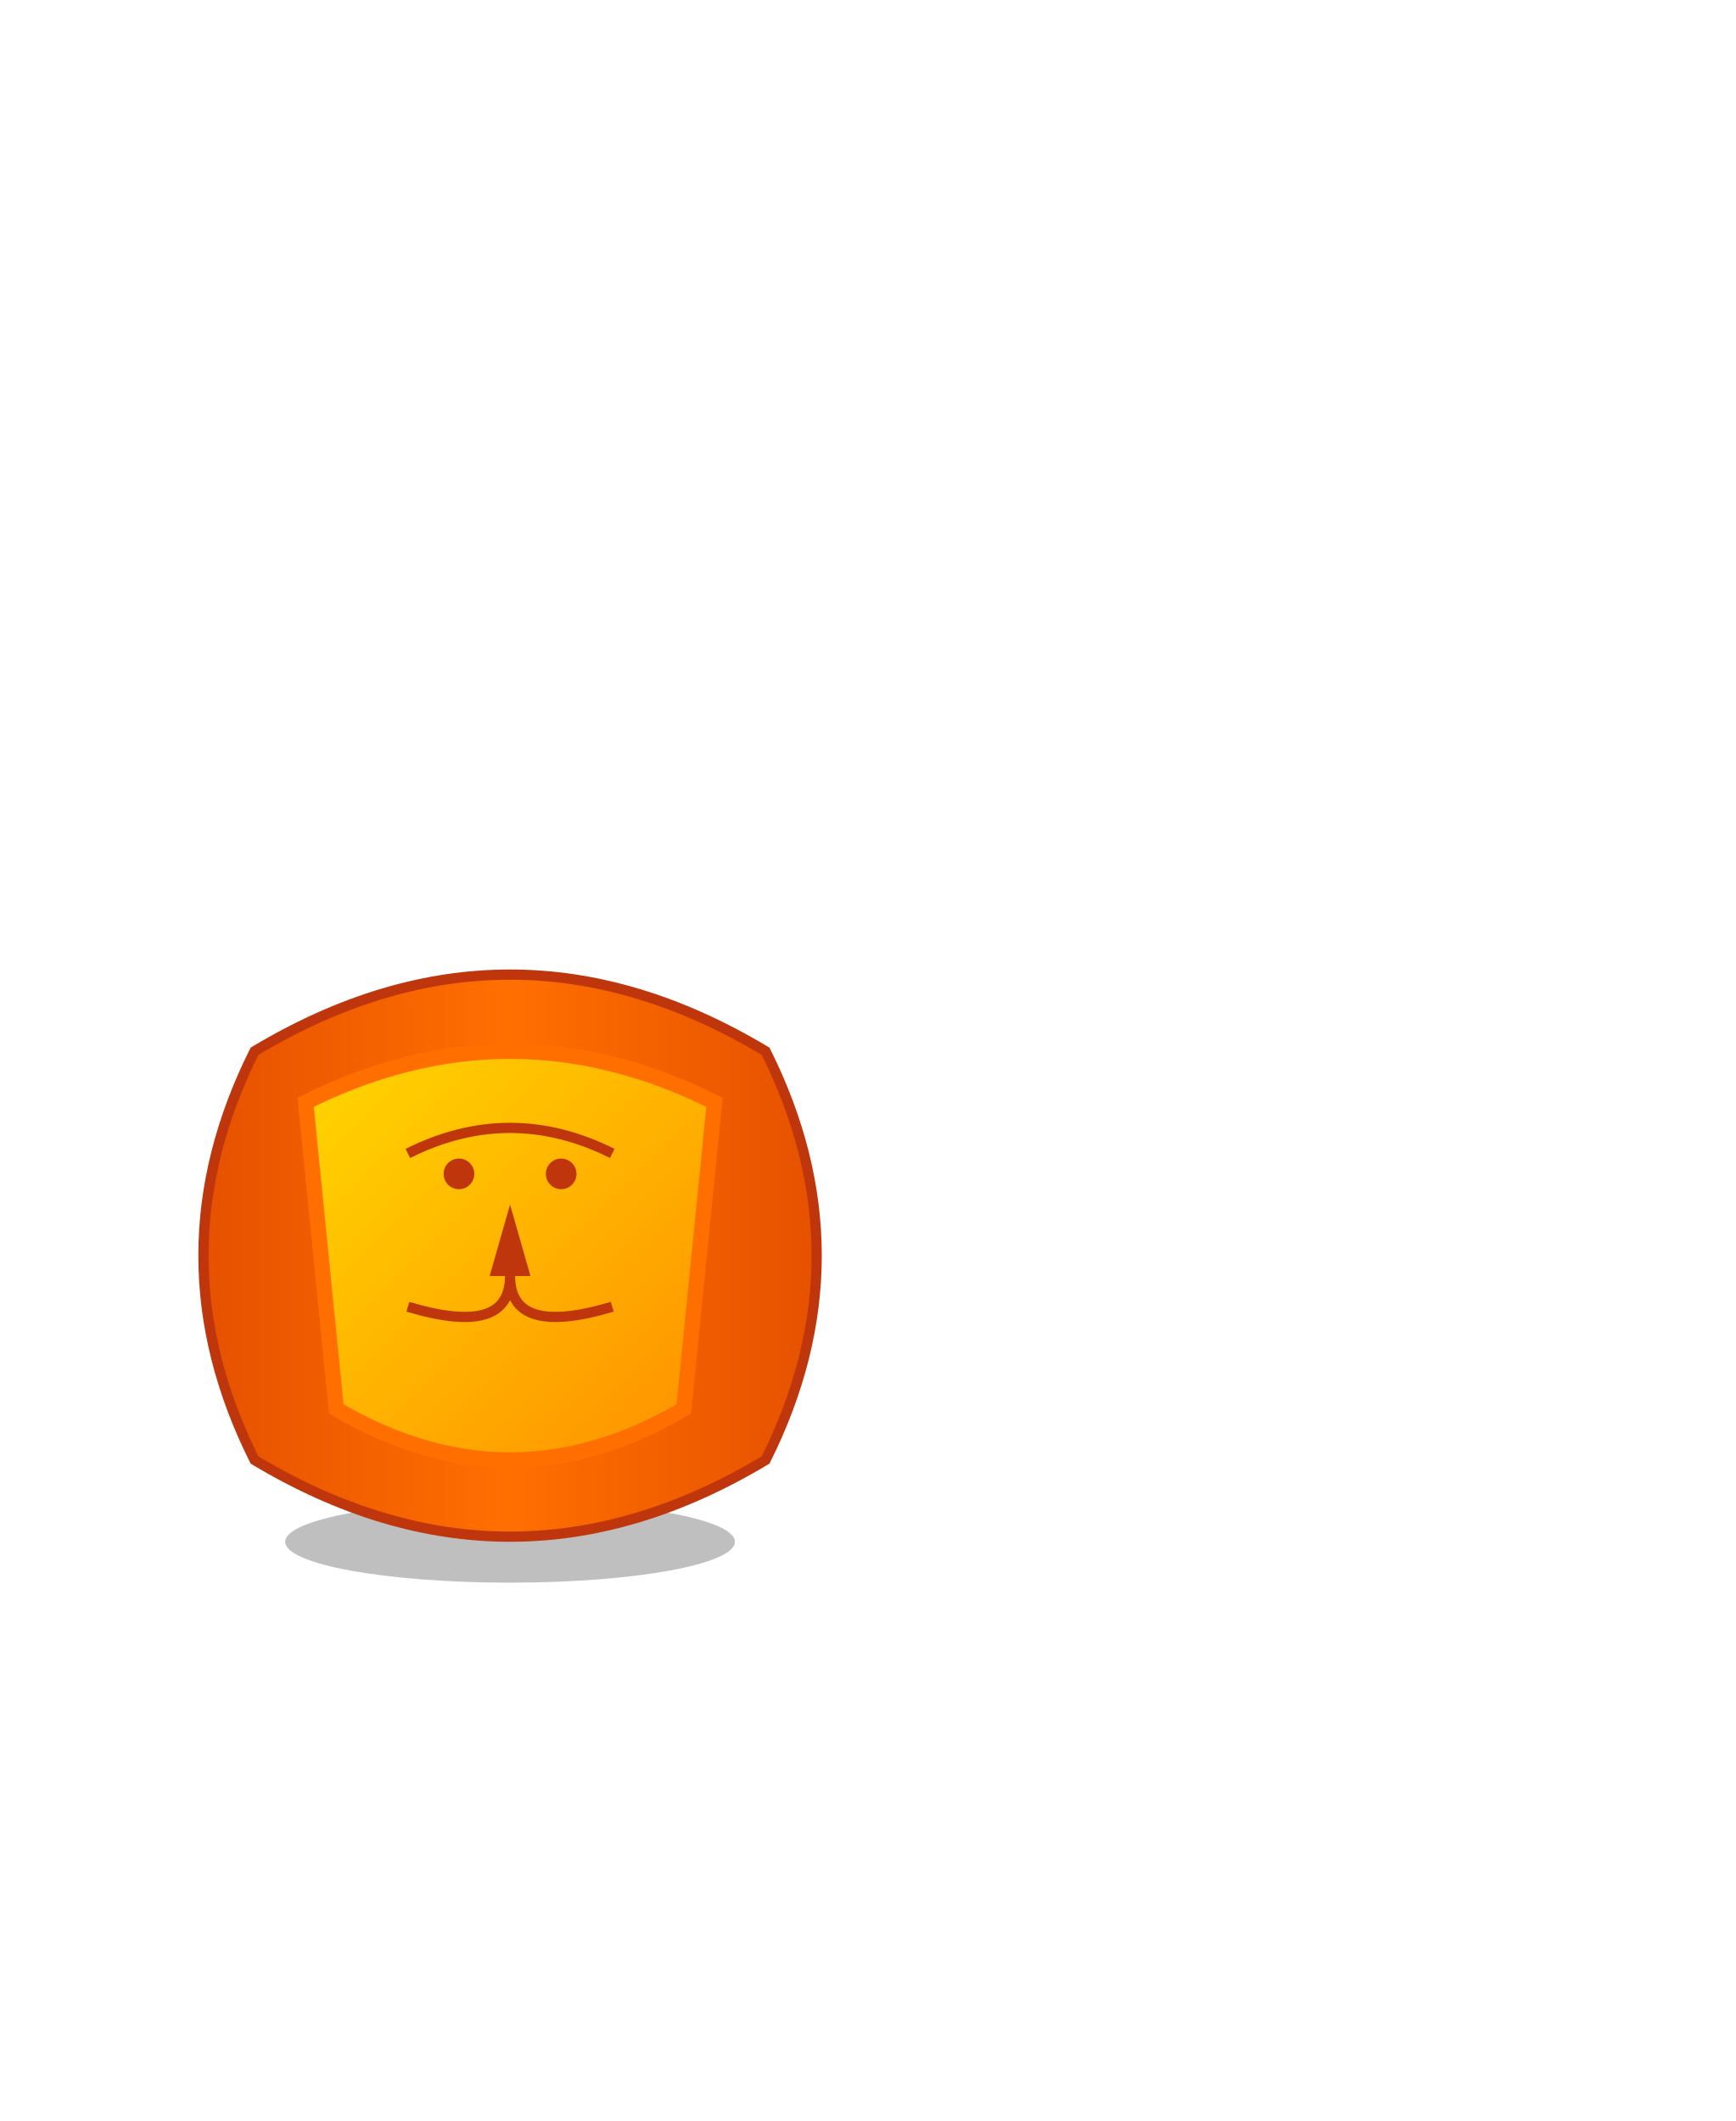
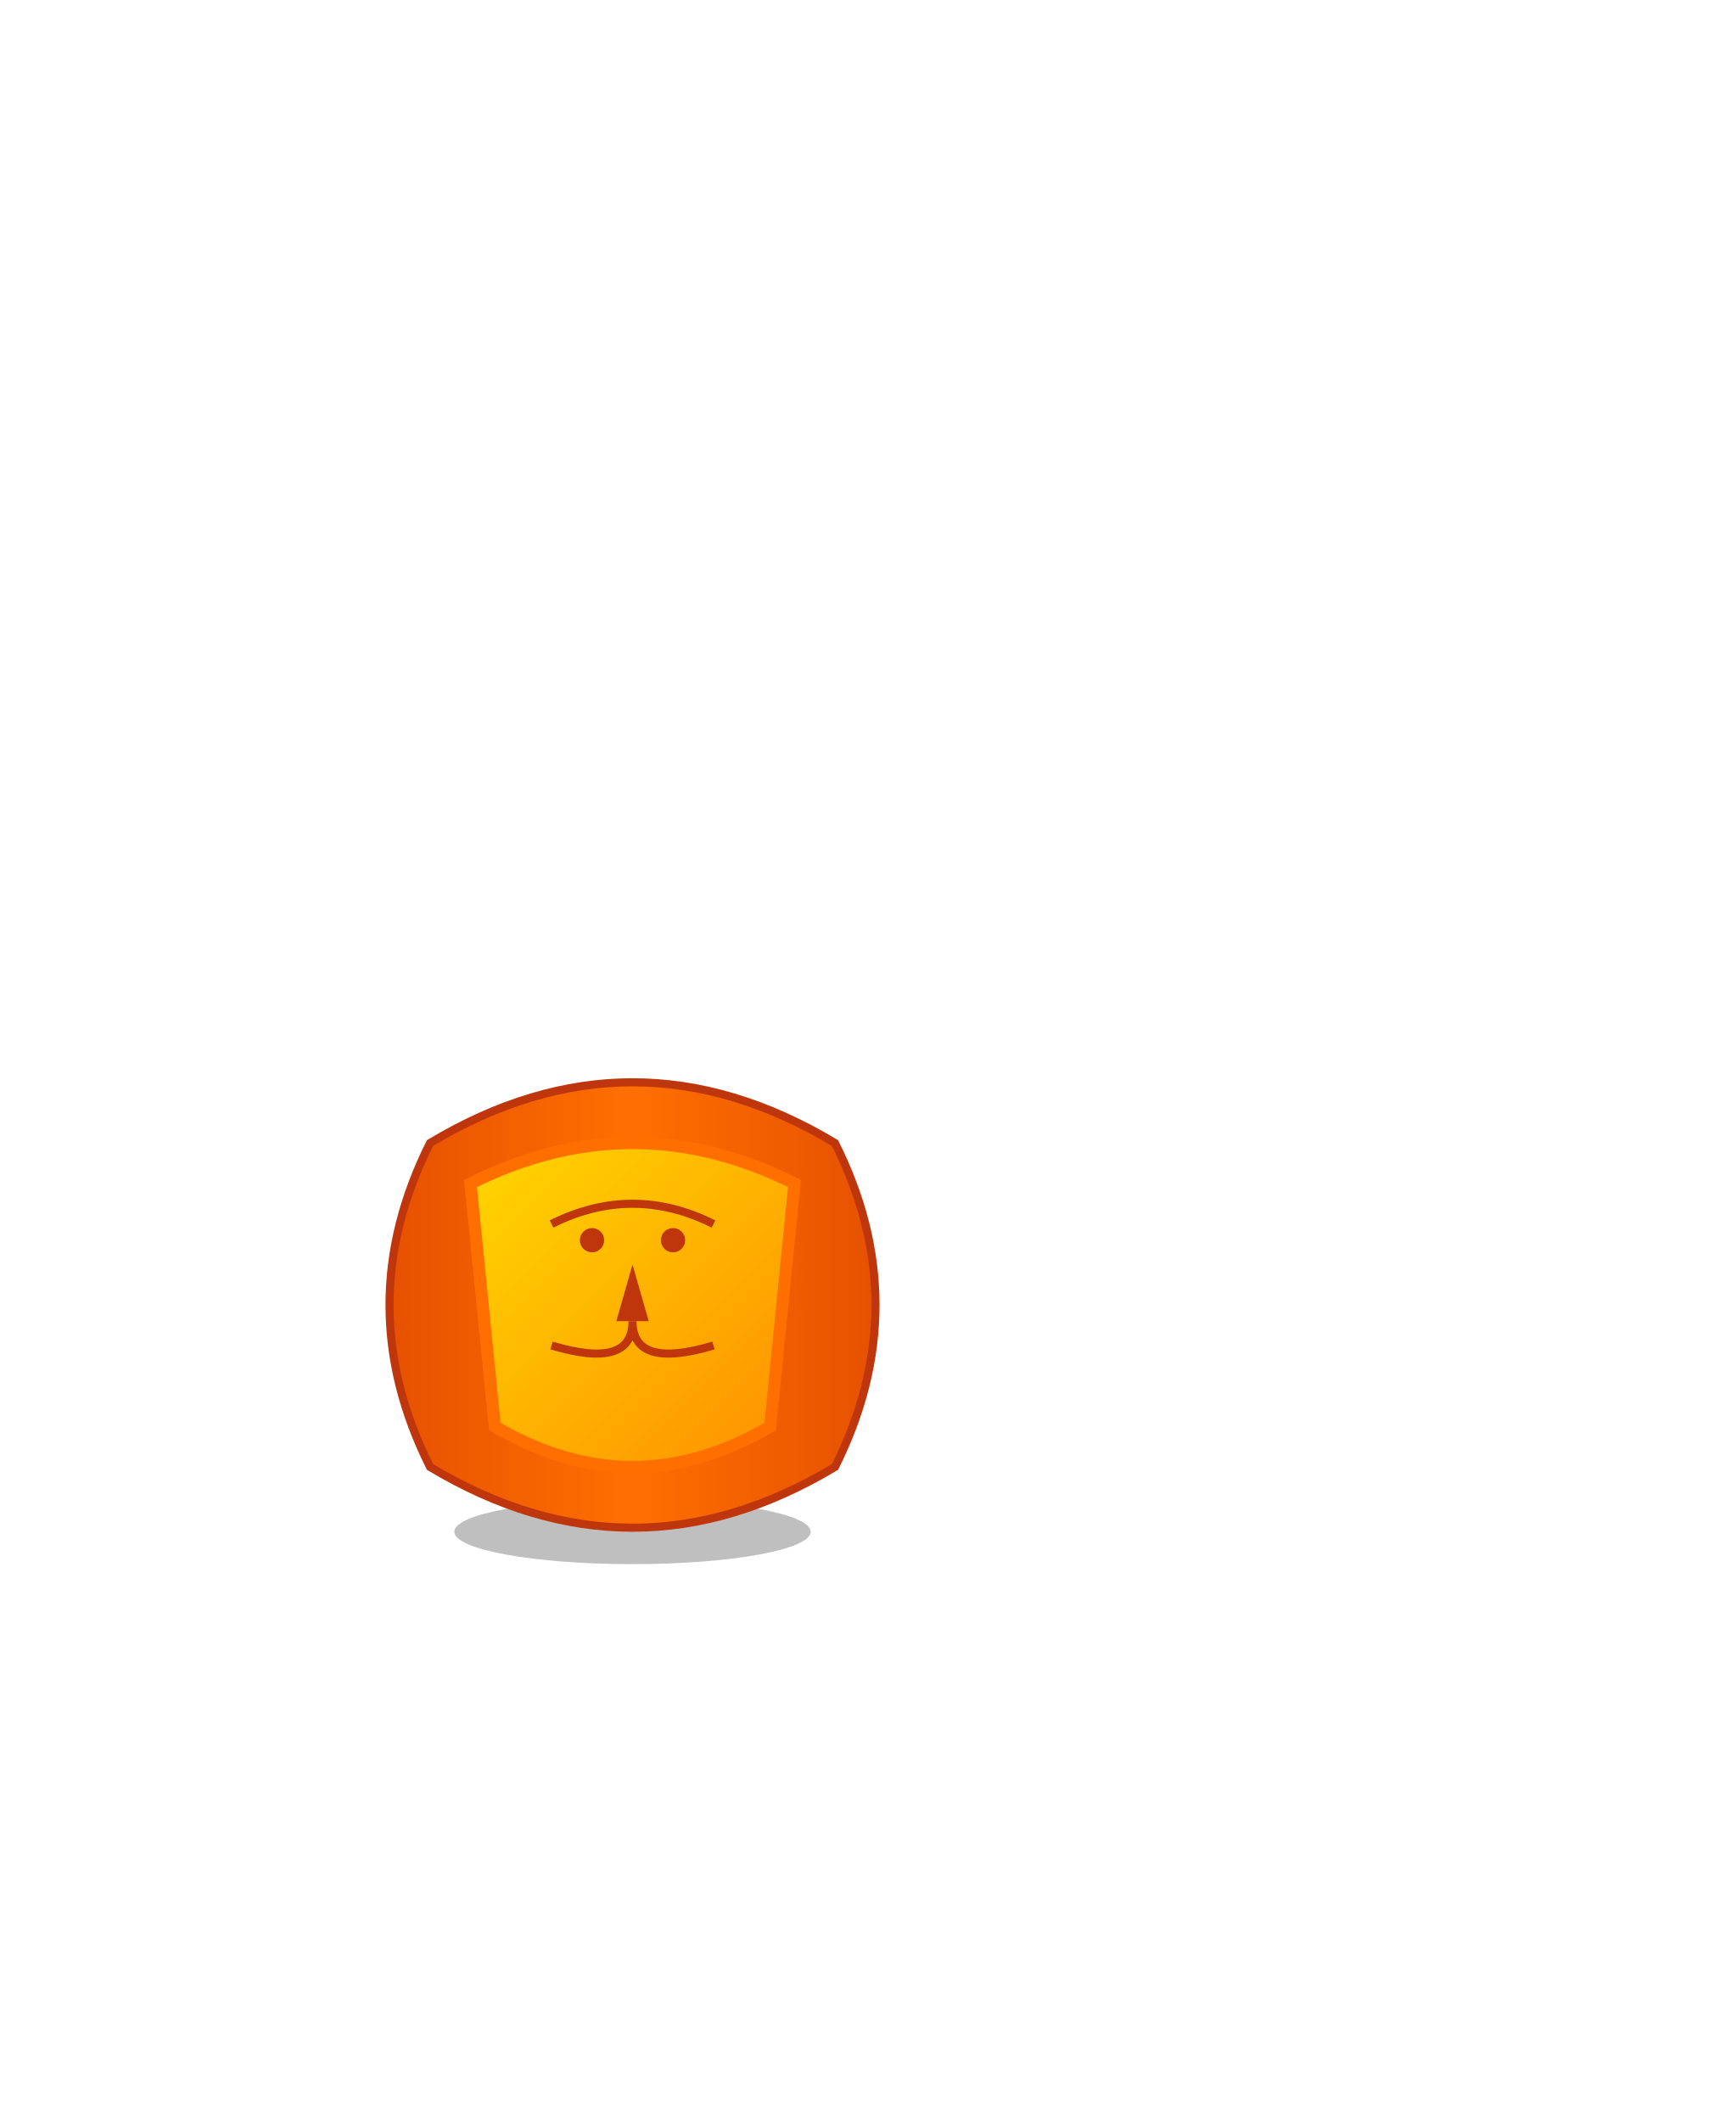
<svg xmlns="http://www.w3.org/2000/svg" viewBox="0 0 180 220" width="180" height="220">
  <defs>
    <linearGradient id="s_leg_gold" x1="0" y1="0" x2="1" y2="1">
      <stop offset="0%" stop-color="#FFD700" />
      <stop offset="100%" stop-color="#FF8F00" />
    </linearGradient>
    <linearGradient id="s_leg_mane" x1="0" y1="0" x2="1" y2="0">
      <stop offset="0%" stop-color="#E65100" />
      <stop offset="50%" stop-color="#FF6F00" />
      <stop offset="100%" stop-color="#E65100" />
    </linearGradient>
  </defs>
-   <g id="shield_legendary" transform="translate(90 126) scale(1.060) translate(-90 -126)">
+   <g id="shield_legendary" transform="translate(95 132) scale(0.84) translate(-90 -126)">
    <ellipse cx="55" cy="158" rx="22" ry="4" fill="#000000" opacity="0.25" />
    <path d="M30 110 Q55 95 80 110 Q90 130 80 150 Q55 165 30 150 Q20 130 30 110 Z" fill="url(#s_leg_mane)" stroke="#BF360C" stroke-width="1" />
    <path d="M35 115 Q55 105 75 115 L72 145 Q55 155 38 145 L35 115 Z" fill="url(#s_leg_gold)" stroke="#FF6F00" stroke-width="1.5" />
    <path d="M45 120 Q55 115 65 120" fill="none" stroke="#BF360C" stroke-width="1" />
    <circle cx="50" cy="122" r="1.5" fill="#BF360C" />
    <circle cx="60" cy="122" r="1.5" fill="#BF360C" />
    <path d="M55 125 L53 132 L57 132 Z" fill="#BF360C" />
    <path d="M55 132 Q55 138 65 135 M55 132 Q55 138 45 135" fill="none" stroke="#BF360C" stroke-width="1" />
    <circle cx="50" cy="122" r="1.5" fill="#FFFF00" opacity="0">
      <animate attributeName="opacity" values="0;1;0" dur="4s" repeatCount="indefinite" />
    </circle>
    <circle cx="60" cy="122" r="1.5" fill="#FFFF00" opacity="0">
      <animate attributeName="opacity" values="0;1;0" dur="4s" repeatCount="indefinite" />
    </circle>
  </g>
</svg>
